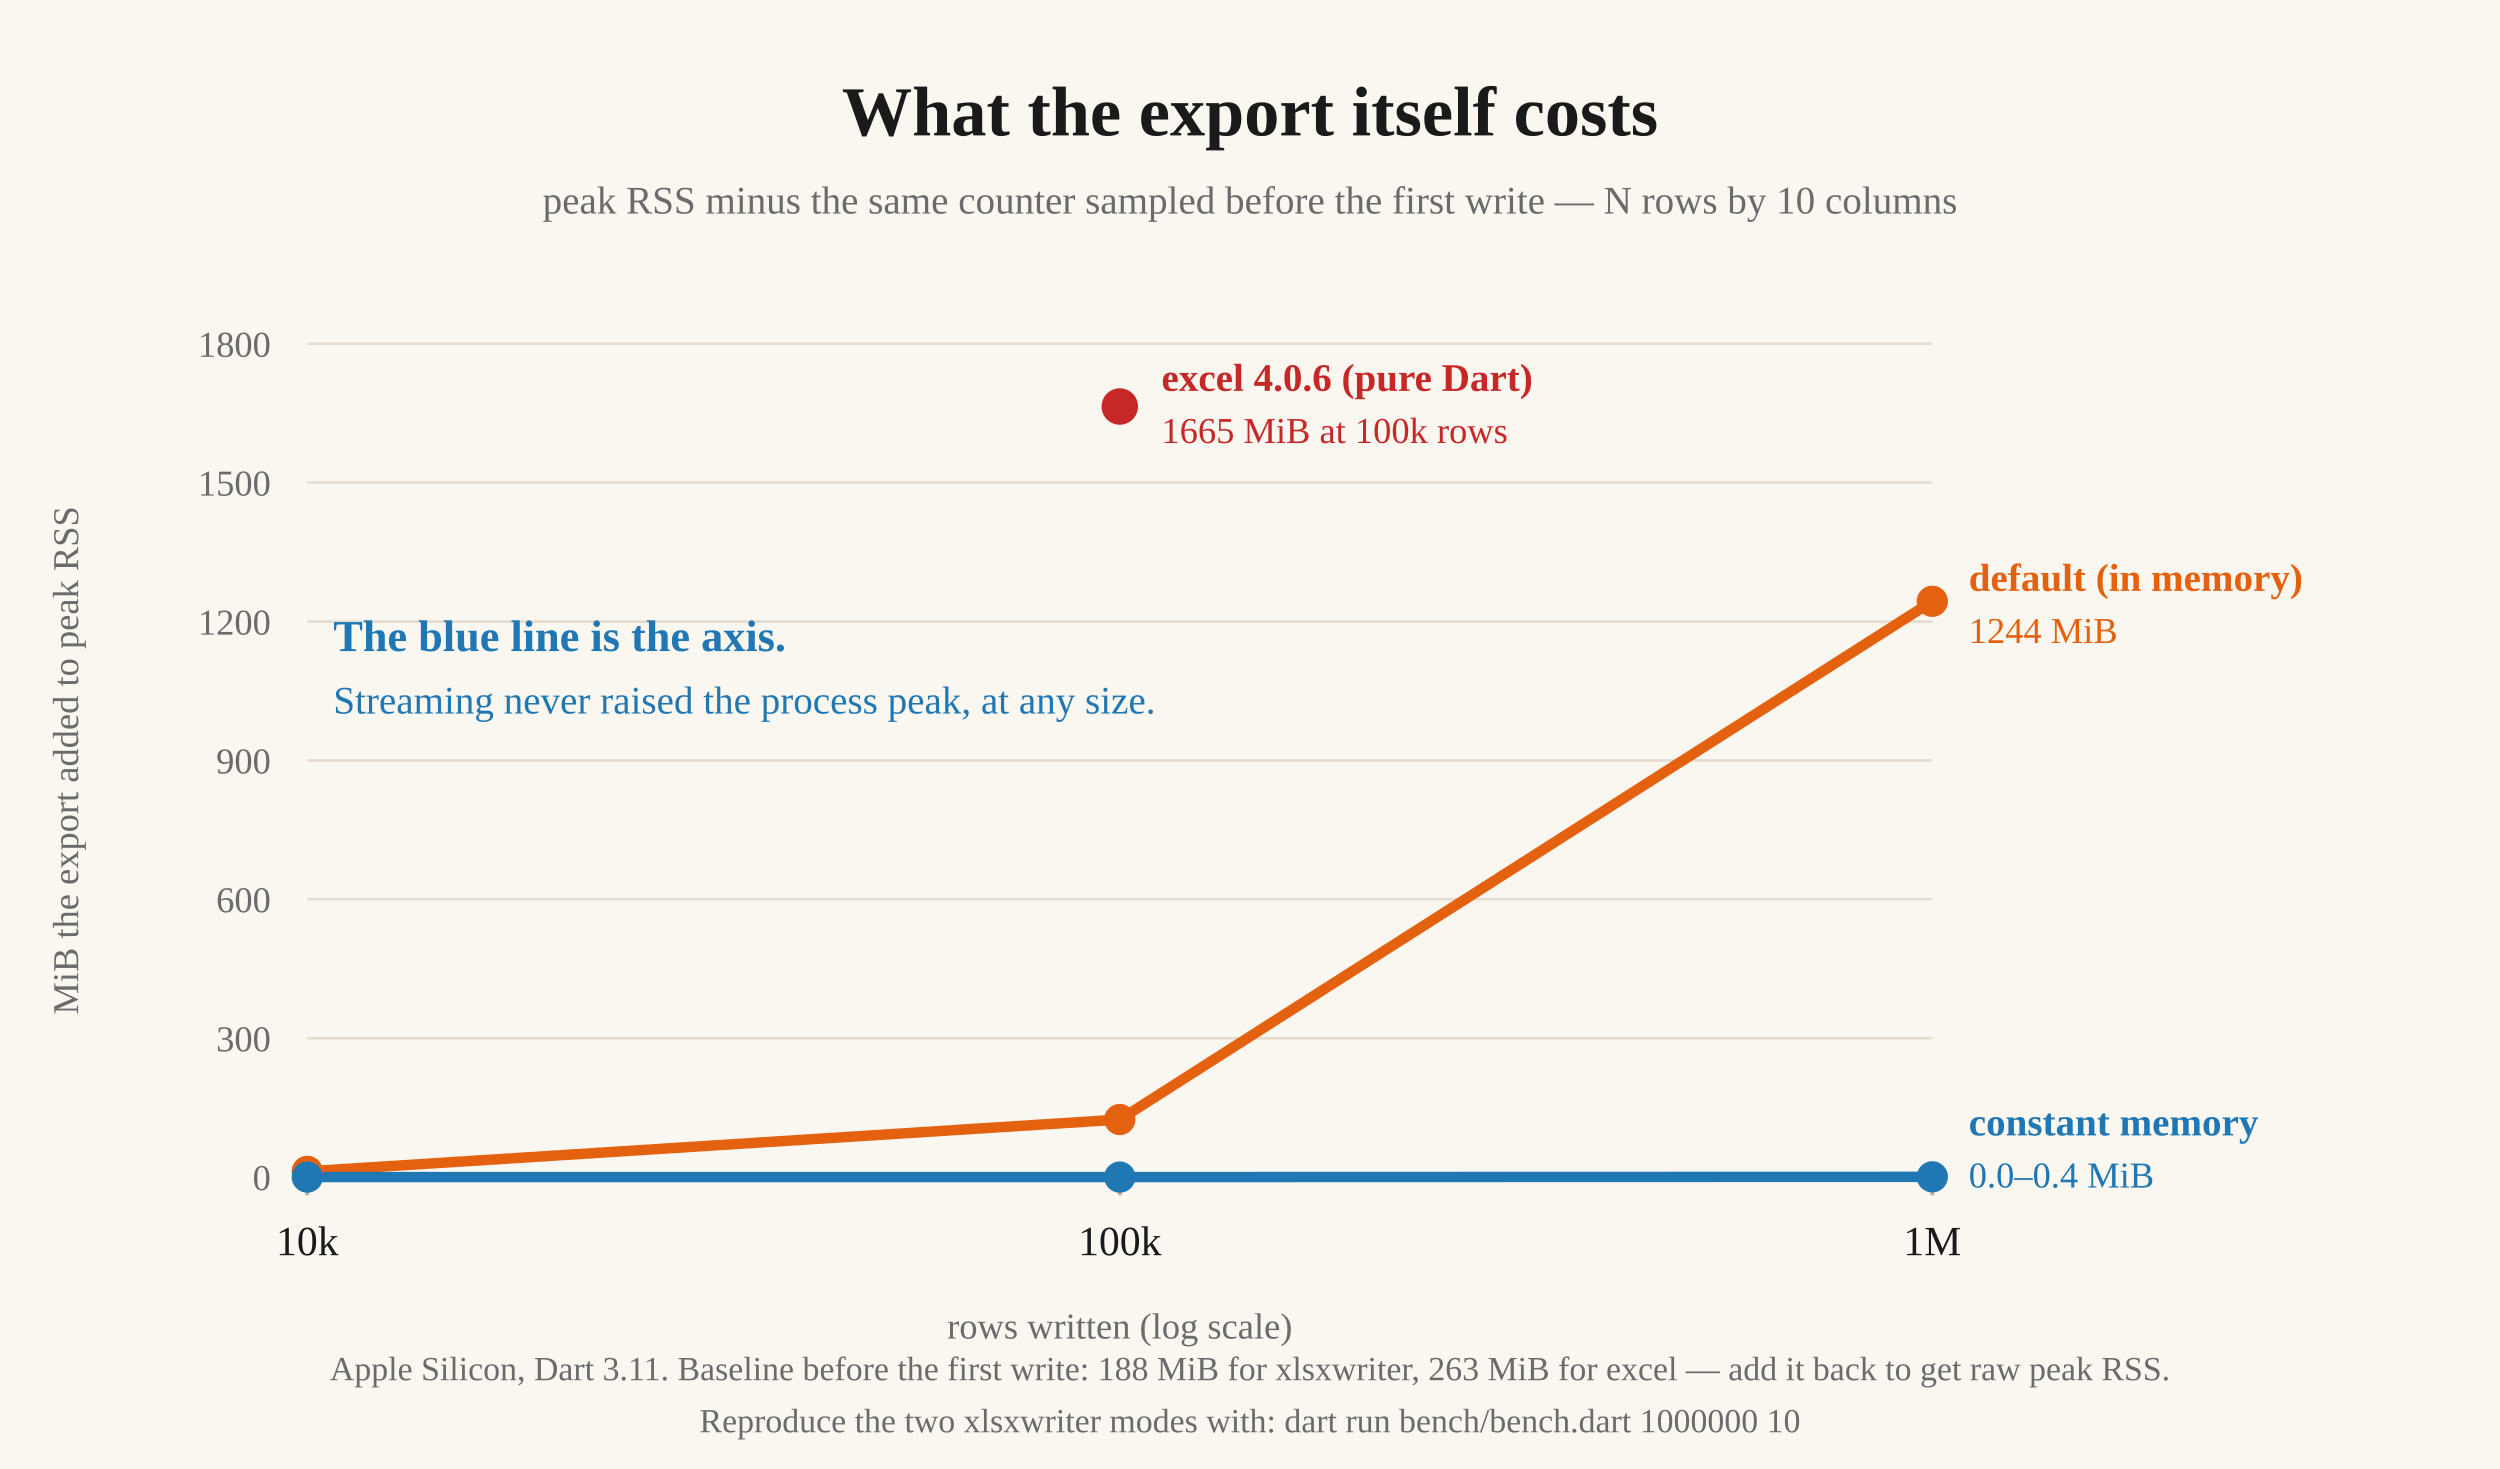
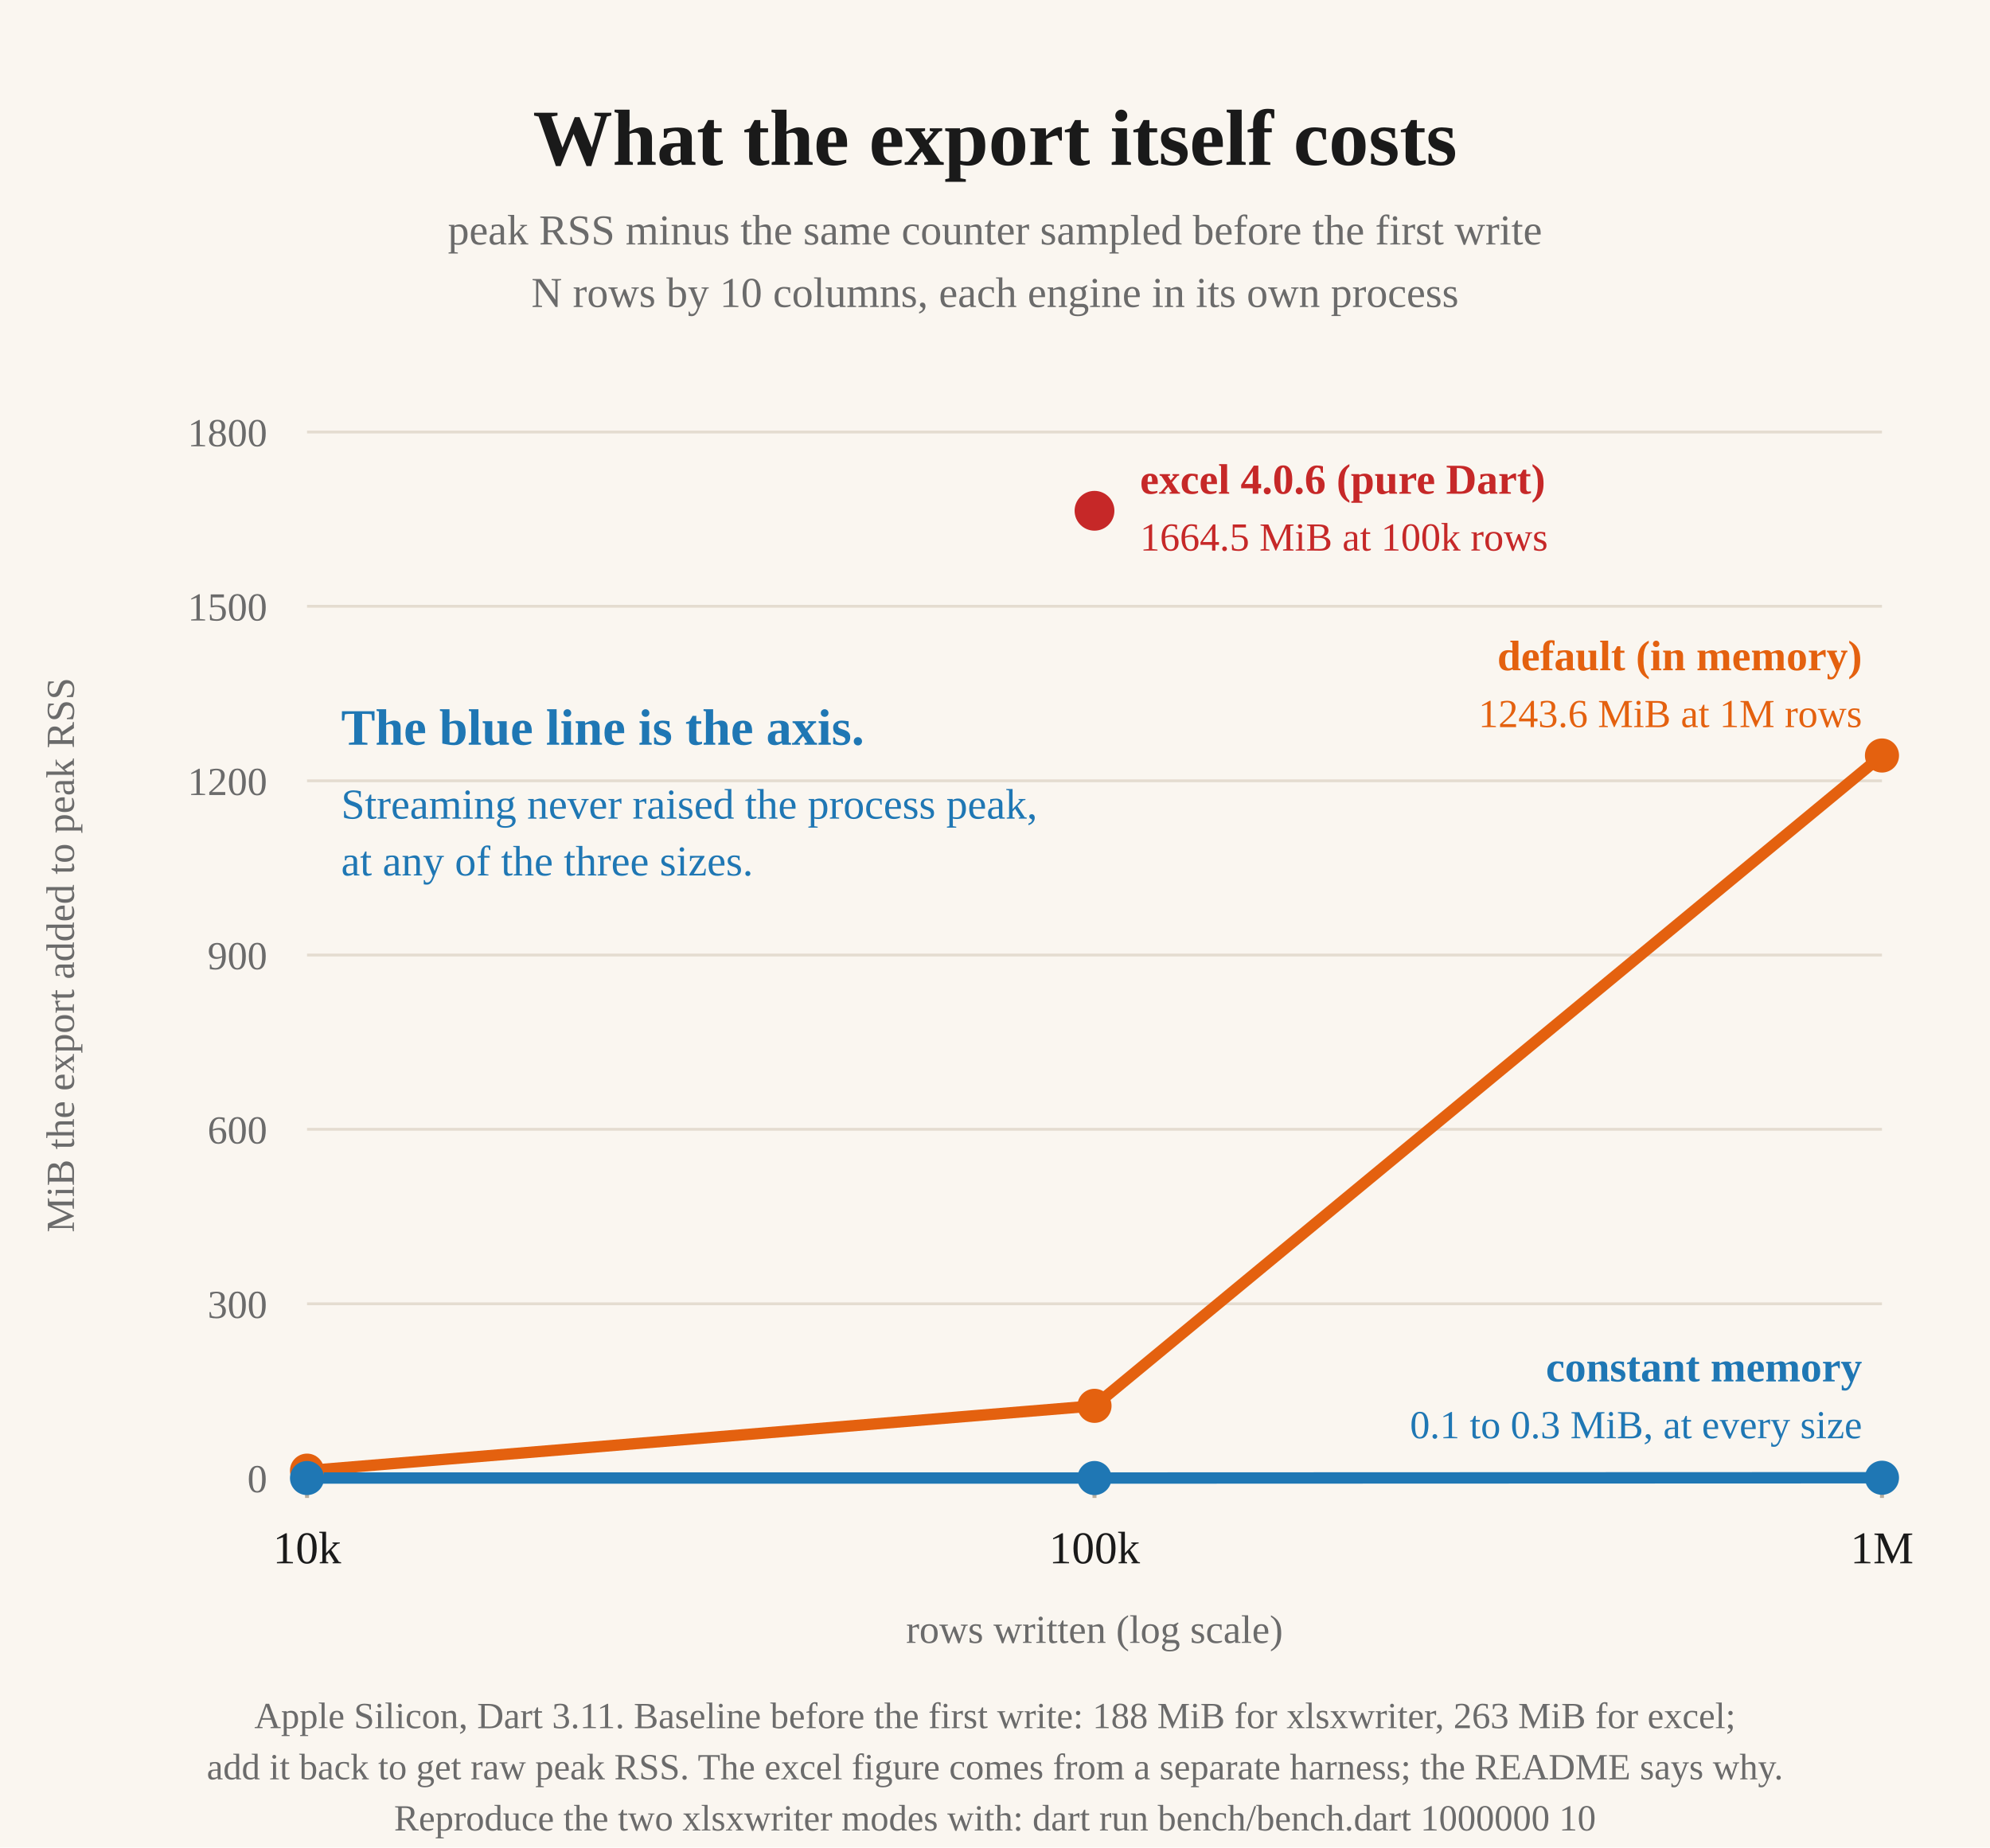
- <svg xmlns="http://www.w3.org/2000/svg" width="960" height="564" viewBox="0 0 960 564">
-   <rect width="960.0" height="564.0" fill="#FAF6F0" />
-   <text x="480.0" y="52.0" font-family="Georgia, 'Times New Roman', Times, serif" font-size="27.0" font-weight="bold" fill="#1A1A1A" text-anchor="middle">What the export itself costs</text>
-   <text x="480.0" y="82.0" font-family="Georgia, 'Times New Roman', Times, serif" font-size="15.0" font-weight="normal" fill="#6B6B6B" text-anchor="middle">peak RSS minus the same counter sampled before the first write — N rows by 10 columns</text>
-   <line x1="118.0" y1="452.0" x2="742.0" y2="452.0" stroke="#B9AE9E" stroke-width="1.4" />
-   <text x="104.0" y="457.0" font-family="Georgia, 'Times New Roman', Times, serif" font-size="14.0" font-weight="normal" fill="#6B6B6B" text-anchor="end">0</text>
-   <line x1="118.0" y1="398.7" x2="742.0" y2="398.7" stroke="#E4DCD0" stroke-width="1" />
-   <text x="104.0" y="403.7" font-family="Georgia, 'Times New Roman', Times, serif" font-size="14.0" font-weight="normal" fill="#6B6B6B" text-anchor="end">300</text>
-   <line x1="118.0" y1="345.3" x2="742.0" y2="345.3" stroke="#E4DCD0" stroke-width="1" />
-   <text x="104.0" y="350.3" font-family="Georgia, 'Times New Roman', Times, serif" font-size="14.0" font-weight="normal" fill="#6B6B6B" text-anchor="end">600</text>
-   <line x1="118.0" y1="292.0" x2="742.0" y2="292.0" stroke="#E4DCD0" stroke-width="1" />
-   <text x="104.0" y="297.0" font-family="Georgia, 'Times New Roman', Times, serif" font-size="14.0" font-weight="normal" fill="#6B6B6B" text-anchor="end">900</text>
-   <line x1="118.0" y1="238.7" x2="742.0" y2="238.7" stroke="#E4DCD0" stroke-width="1" />
-   <text x="104.0" y="243.7" font-family="Georgia, 'Times New Roman', Times, serif" font-size="14.0" font-weight="normal" fill="#6B6B6B" text-anchor="end">1200</text>
-   <line x1="118.0" y1="185.3" x2="742.0" y2="185.3" stroke="#E4DCD0" stroke-width="1" />
-   <text x="104.0" y="190.3" font-family="Georgia, 'Times New Roman', Times, serif" font-size="14.0" font-weight="normal" fill="#6B6B6B" text-anchor="end">1500</text>
-   <line x1="118.0" y1="132.0" x2="742.0" y2="132.0" stroke="#E4DCD0" stroke-width="1" />
-   <text x="104.0" y="137.0" font-family="Georgia, 'Times New Roman', Times, serif" font-size="14.0" font-weight="normal" fill="#6B6B6B" text-anchor="end">1800</text>
-   <text x="30.0" y="292.0" font-family="Georgia, 'Times New Roman', Times, serif" font-size="14.0" font-weight="normal" fill="#6B6B6B" text-anchor="middle" transform="rotate(-90 30 292.0)">MiB the export added to peak RSS</text>
-   <line x1="118.0" y1="452.0" x2="118.0" y2="459.0" stroke="#B9AE9E" stroke-width="1.4" />
-   <text x="118.0" y="482.0" font-family="Georgia, 'Times New Roman', Times, serif" font-size="16.0" font-weight="normal" fill="#1A1A1A" text-anchor="middle">10k</text>
-   <line x1="430.0" y1="452.0" x2="430.0" y2="459.0" stroke="#B9AE9E" stroke-width="1.4" />
-   <text x="430.0" y="482.0" font-family="Georgia, 'Times New Roman', Times, serif" font-size="16.0" font-weight="normal" fill="#1A1A1A" text-anchor="middle">100k</text>
-   <line x1="742.0" y1="452.0" x2="742.0" y2="459.0" stroke="#B9AE9E" stroke-width="1.4" />
-   <text x="742.0" y="482.0" font-family="Georgia, 'Times New Roman', Times, serif" font-size="16.0" font-weight="normal" fill="#1A1A1A" text-anchor="middle">1M</text>
-   <text x="430.0" y="514.0" font-family="Georgia, 'Times New Roman', Times, serif" font-size="14.0" font-weight="normal" fill="#6B6B6B" text-anchor="middle">rows written (log scale)</text>
-   <circle cx="430.0" cy="156.1" r="7" fill="#C62828" />
-   <text x="446.0" y="150.1" font-family="Georgia, 'Times New Roman', Times, serif" font-size="15.0" font-weight="bold" fill="#C62828" text-anchor="start">excel 4.0.6 (pure Dart)</text>
-   <text x="446.0" y="170.1" font-family="Georgia, 'Times New Roman', Times, serif" font-size="14.0" font-weight="normal" fill="#C62828" text-anchor="start">1665 MiB at 100k rows</text>
-   <polyline points="118.0,449.8 430.0,429.9 742.0,230.9" fill="none" stroke="#E4610F" stroke-width="4" stroke-linecap="round" stroke-linejoin="round" />
-   <polyline points="118.0,452.0 430.0,452.0 742.0,451.9" fill="none" stroke="#1F77B4" stroke-width="4" stroke-linecap="round" stroke-linejoin="round" />
-   <circle cx="118.0" cy="449.8" r="6" fill="#E4610F" />
-   <circle cx="118.0" cy="452.0" r="6" fill="#1F77B4" />
-   <circle cx="430.0" cy="429.9" r="6" fill="#E4610F" />
-   <circle cx="430.0" cy="452.0" r="6" fill="#1F77B4" />
-   <circle cx="742.0" cy="230.9" r="6" fill="#E4610F" />
-   <circle cx="742.0" cy="451.9" r="6" fill="#1F77B4" />
-   <text x="756.0" y="226.9" font-family="Georgia, 'Times New Roman', Times, serif" font-size="15.0" font-weight="bold" fill="#E4610F" text-anchor="start">default (in memory)</text>
-   <text x="756.0" y="246.9" font-family="Georgia, 'Times New Roman', Times, serif" font-size="14.0" font-weight="normal" fill="#E4610F" text-anchor="start">1244 MiB</text>
-   <text x="756.0" y="436.0" font-family="Georgia, 'Times New Roman', Times, serif" font-size="15.0" font-weight="bold" fill="#1F77B4" text-anchor="start">constant memory</text>
-   <text x="756.0" y="456.0" font-family="Georgia, 'Times New Roman', Times, serif" font-size="14.0" font-weight="normal" fill="#1F77B4" text-anchor="start">0.0–0.4 MiB</text>
-   <text x="128.0" y="250.0" font-family="Georgia, 'Times New Roman', Times, serif" font-size="17.0" font-weight="bold" fill="#1F77B4" text-anchor="start">The blue line is the axis.</text>
-   <text x="128.0" y="274.0" font-family="Georgia, 'Times New Roman', Times, serif" font-size="15.0" font-weight="normal" fill="#1F77B4" text-anchor="start">Streaming never raised the process peak, at any size.</text>
-   <text x="480.0" y="530.0" font-family="Georgia, 'Times New Roman', Times, serif" font-size="13.0" font-weight="normal" fill="#6B6B6B" text-anchor="middle">Apple Silicon, Dart 3.11. Baseline before the first write: 188 MiB for xlsxwriter, 263 MiB for excel — add it back to get raw peak RSS.</text>
-   <text x="480.0" y="550.0" font-family="Georgia, 'Times New Roman', Times, serif" font-size="13.0" font-weight="normal" fill="#6B6B6B" text-anchor="middle">Reproduce the two xlsxwriter modes with: dart run bench/bench.dart 1000000 10</text>
+ <svg xmlns="http://www.w3.org/2000/svg" width="700" height="650" viewBox="0 0 700 650">
+   <rect width="700.0" height="650.0" fill="#FAF6F0" />
+   <text x="350.0" y="58.0" font-family="Georgia, 'Times New Roman', Times, serif" font-size="28.0" font-weight="bold" fill="#1A1A1A" text-anchor="middle">What the export itself costs</text>
+   <text x="350.0" y="86.0" font-family="Georgia, 'Times New Roman', Times, serif" font-size="15.0" font-weight="normal" fill="#6B6B6B" text-anchor="middle">peak RSS minus the same counter sampled before the first write</text>
+   <text x="350.0" y="108.0" font-family="Georgia, 'Times New Roman', Times, serif" font-size="15.0" font-weight="normal" fill="#6B6B6B" text-anchor="middle">N rows by 10 columns, each engine in its own process</text>
+   <line x1="108.0" y1="520.0" x2="662.0" y2="520.0" stroke="#B9AE9E" stroke-width="1.4" />
+   <text x="94.0" y="525.0" font-family="Georgia, 'Times New Roman', Times, serif" font-size="14.0" font-weight="normal" fill="#6B6B6B" text-anchor="end">0</text>
+   <line x1="108.0" y1="458.7" x2="662.0" y2="458.7" stroke="#E4DCD0" stroke-width="1" />
+   <text x="94.0" y="463.7" font-family="Georgia, 'Times New Roman', Times, serif" font-size="14.0" font-weight="normal" fill="#6B6B6B" text-anchor="end">300</text>
+   <line x1="108.0" y1="397.3" x2="662.0" y2="397.3" stroke="#E4DCD0" stroke-width="1" />
+   <text x="94.0" y="402.3" font-family="Georgia, 'Times New Roman', Times, serif" font-size="14.0" font-weight="normal" fill="#6B6B6B" text-anchor="end">600</text>
+   <line x1="108.0" y1="336.0" x2="662.0" y2="336.0" stroke="#E4DCD0" stroke-width="1" />
+   <text x="94.0" y="341.0" font-family="Georgia, 'Times New Roman', Times, serif" font-size="14.0" font-weight="normal" fill="#6B6B6B" text-anchor="end">900</text>
+   <line x1="108.0" y1="274.7" x2="662.0" y2="274.7" stroke="#E4DCD0" stroke-width="1" />
+   <text x="94.0" y="279.7" font-family="Georgia, 'Times New Roman', Times, serif" font-size="14.0" font-weight="normal" fill="#6B6B6B" text-anchor="end">1200</text>
+   <line x1="108.0" y1="213.3" x2="662.0" y2="213.3" stroke="#E4DCD0" stroke-width="1" />
+   <text x="94.0" y="218.3" font-family="Georgia, 'Times New Roman', Times, serif" font-size="14.0" font-weight="normal" fill="#6B6B6B" text-anchor="end">1500</text>
+   <line x1="108.0" y1="152.0" x2="662.0" y2="152.0" stroke="#E4DCD0" stroke-width="1" />
+   <text x="94.0" y="157.0" font-family="Georgia, 'Times New Roman', Times, serif" font-size="14.0" font-weight="normal" fill="#6B6B6B" text-anchor="end">1800</text>
+   <text x="26.0" y="336.0" font-family="Georgia, 'Times New Roman', Times, serif" font-size="14.0" font-weight="normal" fill="#6B6B6B" text-anchor="middle" transform="rotate(-90 26 336.0)">MiB the export added to peak RSS</text>
+   <line x1="108.0" y1="520.0" x2="108.0" y2="527.0" stroke="#B9AE9E" stroke-width="1.4" />
+   <text x="108.0" y="550.0" font-family="Georgia, 'Times New Roman', Times, serif" font-size="16.0" font-weight="normal" fill="#1A1A1A" text-anchor="middle">10k</text>
+   <line x1="385.0" y1="520.0" x2="385.0" y2="527.0" stroke="#B9AE9E" stroke-width="1.4" />
+   <text x="385.0" y="550.0" font-family="Georgia, 'Times New Roman', Times, serif" font-size="16.0" font-weight="normal" fill="#1A1A1A" text-anchor="middle">100k</text>
+   <line x1="662.0" y1="520.0" x2="662.0" y2="527.0" stroke="#B9AE9E" stroke-width="1.4" />
+   <text x="662.0" y="550.0" font-family="Georgia, 'Times New Roman', Times, serif" font-size="16.0" font-weight="normal" fill="#1A1A1A" text-anchor="middle">1M</text>
+   <text x="385.0" y="578.0" font-family="Georgia, 'Times New Roman', Times, serif" font-size="14.0" font-weight="normal" fill="#6B6B6B" text-anchor="middle">rows written (log scale)</text>
+   <circle cx="385.0" cy="179.7" r="7" fill="#C62828" />
+   <text x="401.0" y="173.7" font-family="Georgia, 'Times New Roman', Times, serif" font-size="15.0" font-weight="bold" fill="#C62828" text-anchor="start">excel 4.0.6 (pure Dart)</text>
+   <text x="401.0" y="193.7" font-family="Georgia, 'Times New Roman', Times, serif" font-size="14.0" font-weight="normal" fill="#C62828" text-anchor="start">1664.5 MiB at 100k rows</text>
+   <polyline points="108.0,517.4 385.0,494.6 662.0,265.8" fill="none" stroke="#E4610F" stroke-width="4" stroke-linecap="round" stroke-linejoin="round" />
+   <polyline points="108.0,520.0 385.0,520.0 662.0,519.9" fill="none" stroke="#1F77B4" stroke-width="4" stroke-linecap="round" stroke-linejoin="round" />
+   <circle cx="108.0" cy="517.4" r="6" fill="#E4610F" />
+   <circle cx="108.0" cy="520.0" r="6" fill="#1F77B4" />
+   <circle cx="385.0" cy="494.6" r="6" fill="#E4610F" />
+   <circle cx="385.0" cy="520.0" r="6" fill="#1F77B4" />
+   <circle cx="662.0" cy="265.8" r="6" fill="#E4610F" />
+   <circle cx="662.0" cy="519.9" r="6" fill="#1F77B4" />
+   <text x="655.0" y="235.8" font-family="Georgia, 'Times New Roman', Times, serif" font-size="15.0" font-weight="bold" fill="#E4610F" text-anchor="end">default (in memory)</text>
+   <text x="655.0" y="255.8" font-family="Georgia, 'Times New Roman', Times, serif" font-size="14.0" font-weight="normal" fill="#E4610F" text-anchor="end">1243.6 MiB at 1M rows</text>
+   <text x="655.0" y="486.0" font-family="Georgia, 'Times New Roman', Times, serif" font-size="15.0" font-weight="bold" fill="#1F77B4" text-anchor="end">constant memory</text>
+   <text x="655.0" y="506.0" font-family="Georgia, 'Times New Roman', Times, serif" font-size="14.0" font-weight="normal" fill="#1F77B4" text-anchor="end">0.1 to 0.3 MiB, at every size</text>
+   <text x="120.0" y="262.0" font-family="Georgia, 'Times New Roman', Times, serif" font-size="18.0" font-weight="bold" fill="#1F77B4" text-anchor="start">The blue line is the axis.</text>
+   <text x="120.0" y="288.0" font-family="Georgia, 'Times New Roman', Times, serif" font-size="15.0" font-weight="normal" fill="#1F77B4" text-anchor="start">Streaming never raised the process peak,</text>
+   <text x="120.0" y="308.0" font-family="Georgia, 'Times New Roman', Times, serif" font-size="15.0" font-weight="normal" fill="#1F77B4" text-anchor="start">at any of the three sizes.</text>
+   <text x="350.0" y="608.0" font-family="Georgia, 'Times New Roman', Times, serif" font-size="13.0" font-weight="normal" fill="#6B6B6B" text-anchor="middle">Apple Silicon, Dart 3.11. Baseline before the first write: 188 MiB for xlsxwriter, 263 MiB for excel;</text>
+   <text x="350.0" y="626.0" font-family="Georgia, 'Times New Roman', Times, serif" font-size="13.0" font-weight="normal" fill="#6B6B6B" text-anchor="middle">add it back to get raw peak RSS. The excel figure comes from a separate harness; the README says why.</text>
+   <text x="350.0" y="644.0" font-family="Georgia, 'Times New Roman', Times, serif" font-size="13.0" font-weight="normal" fill="#6B6B6B" text-anchor="middle">Reproduce the two xlsxwriter modes with: dart run bench/bench.dart 1000000 10</text>
</svg>
